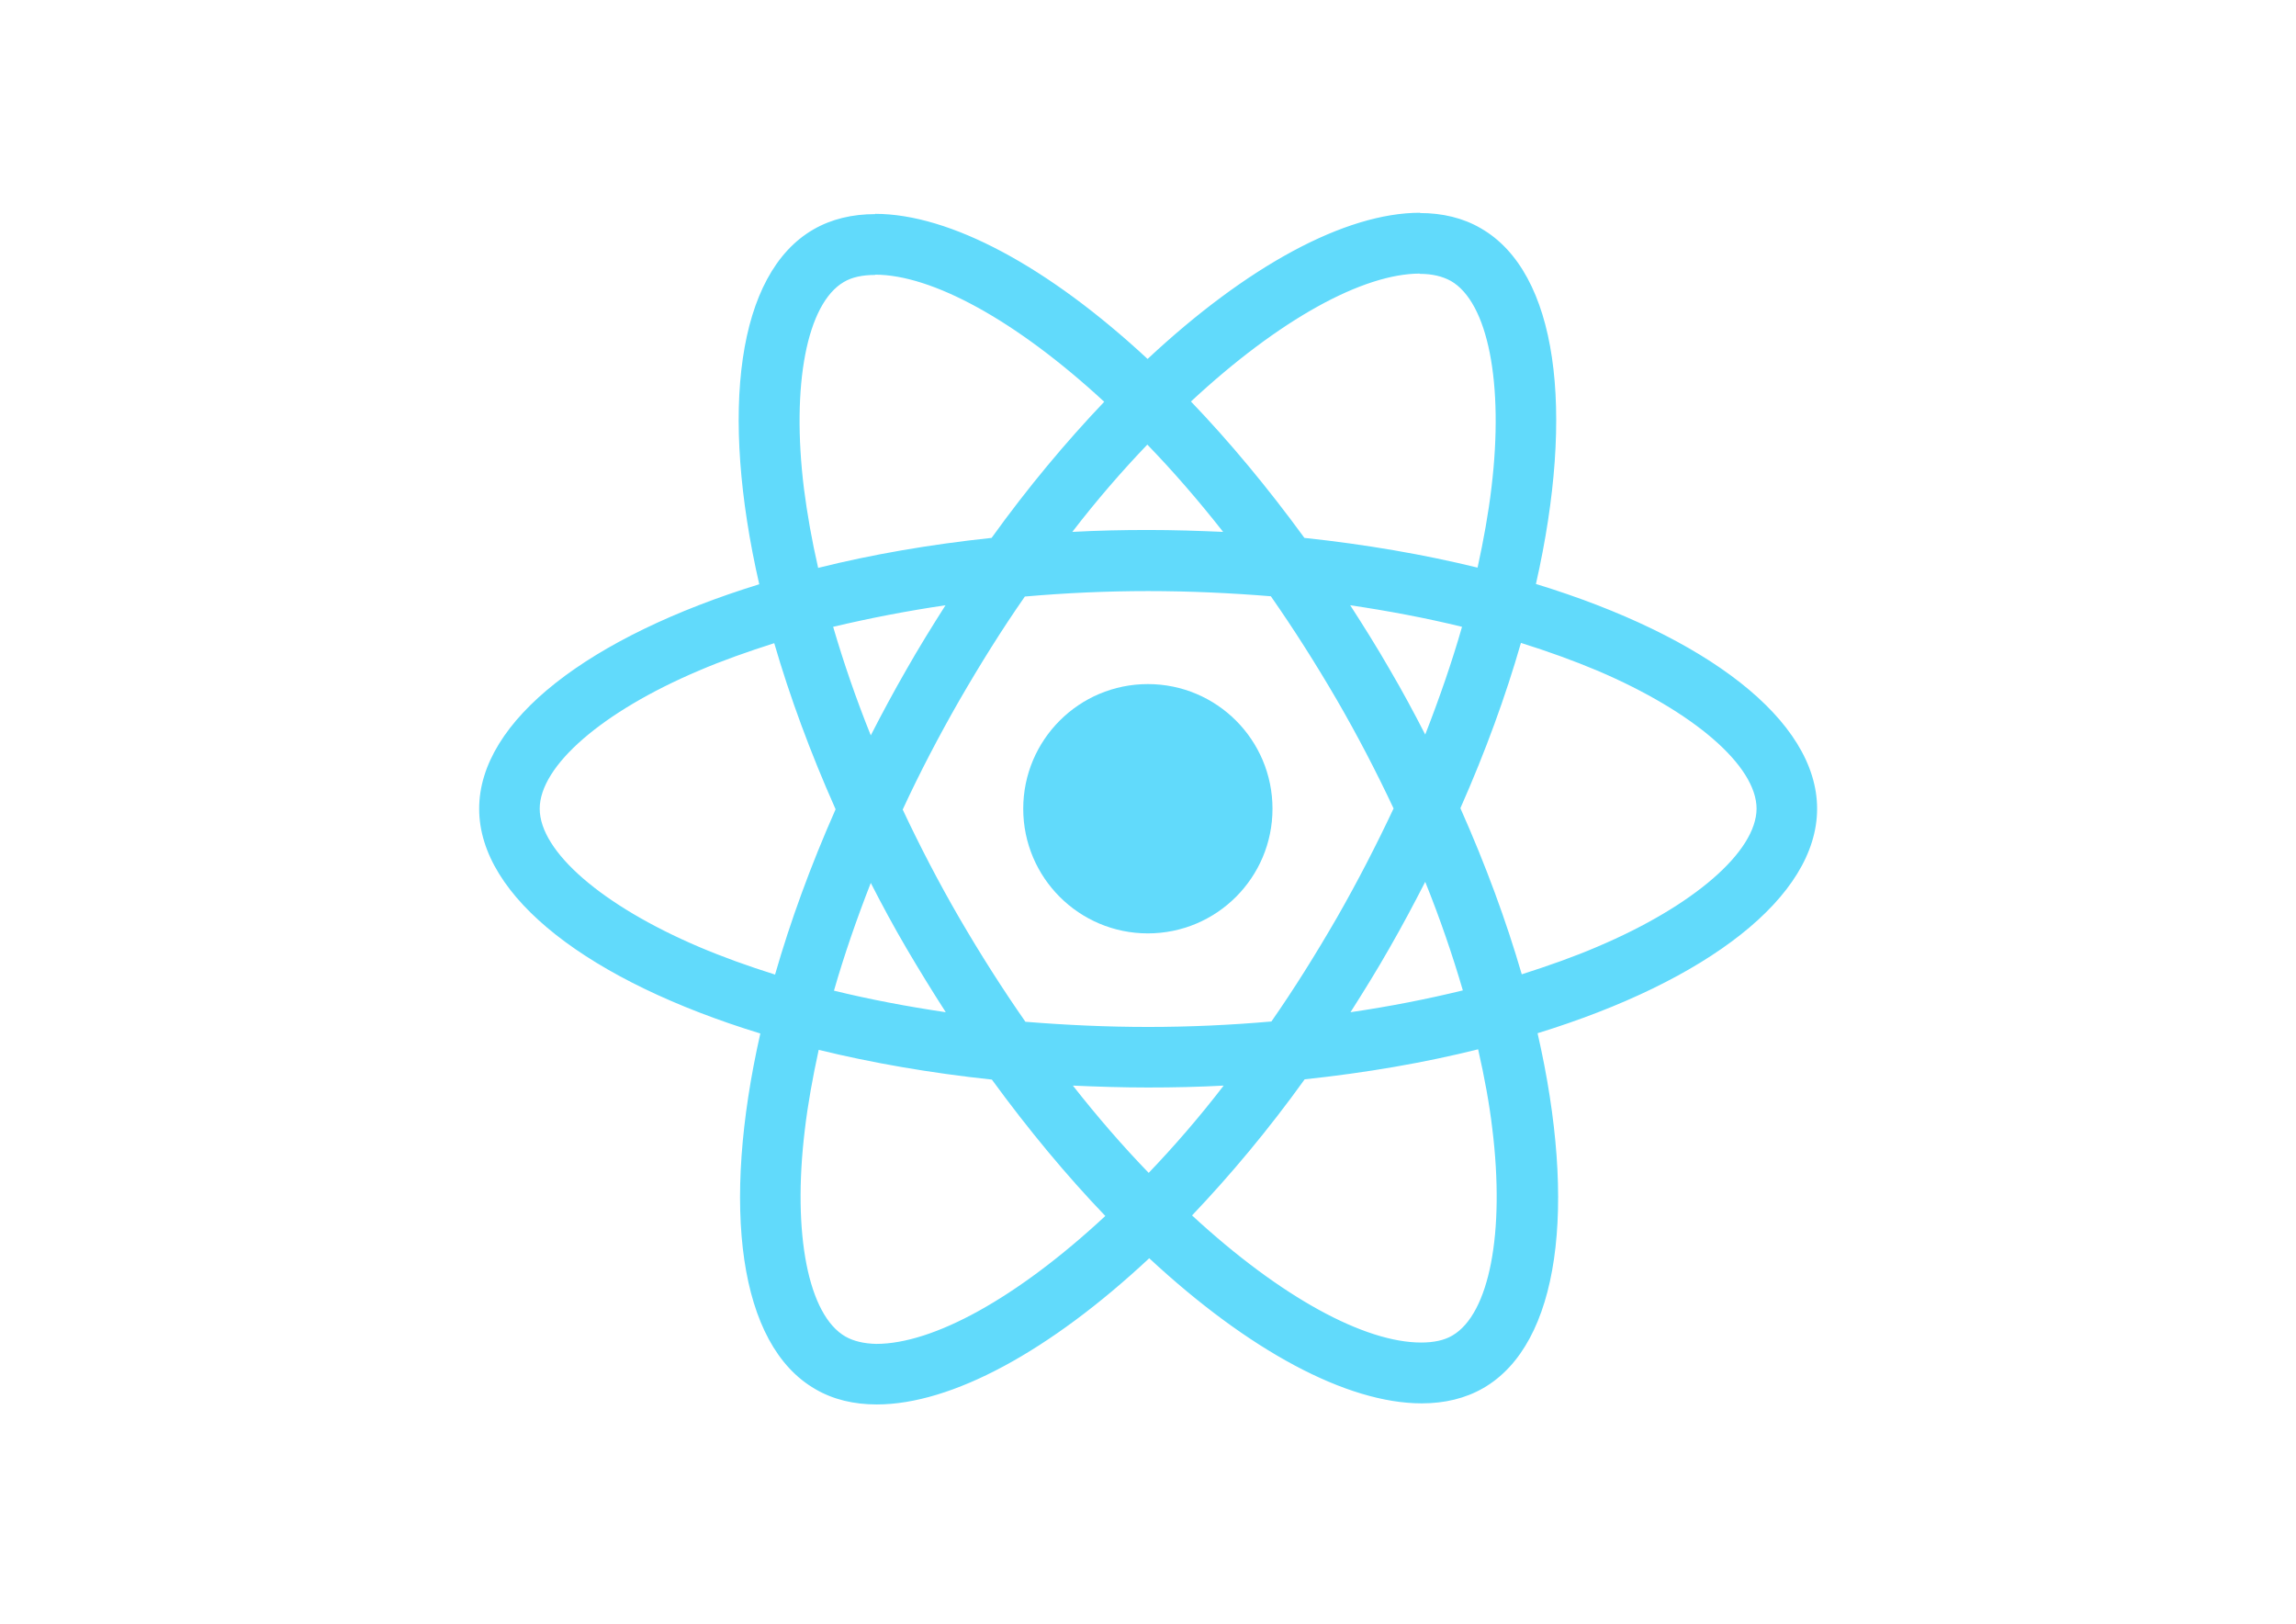
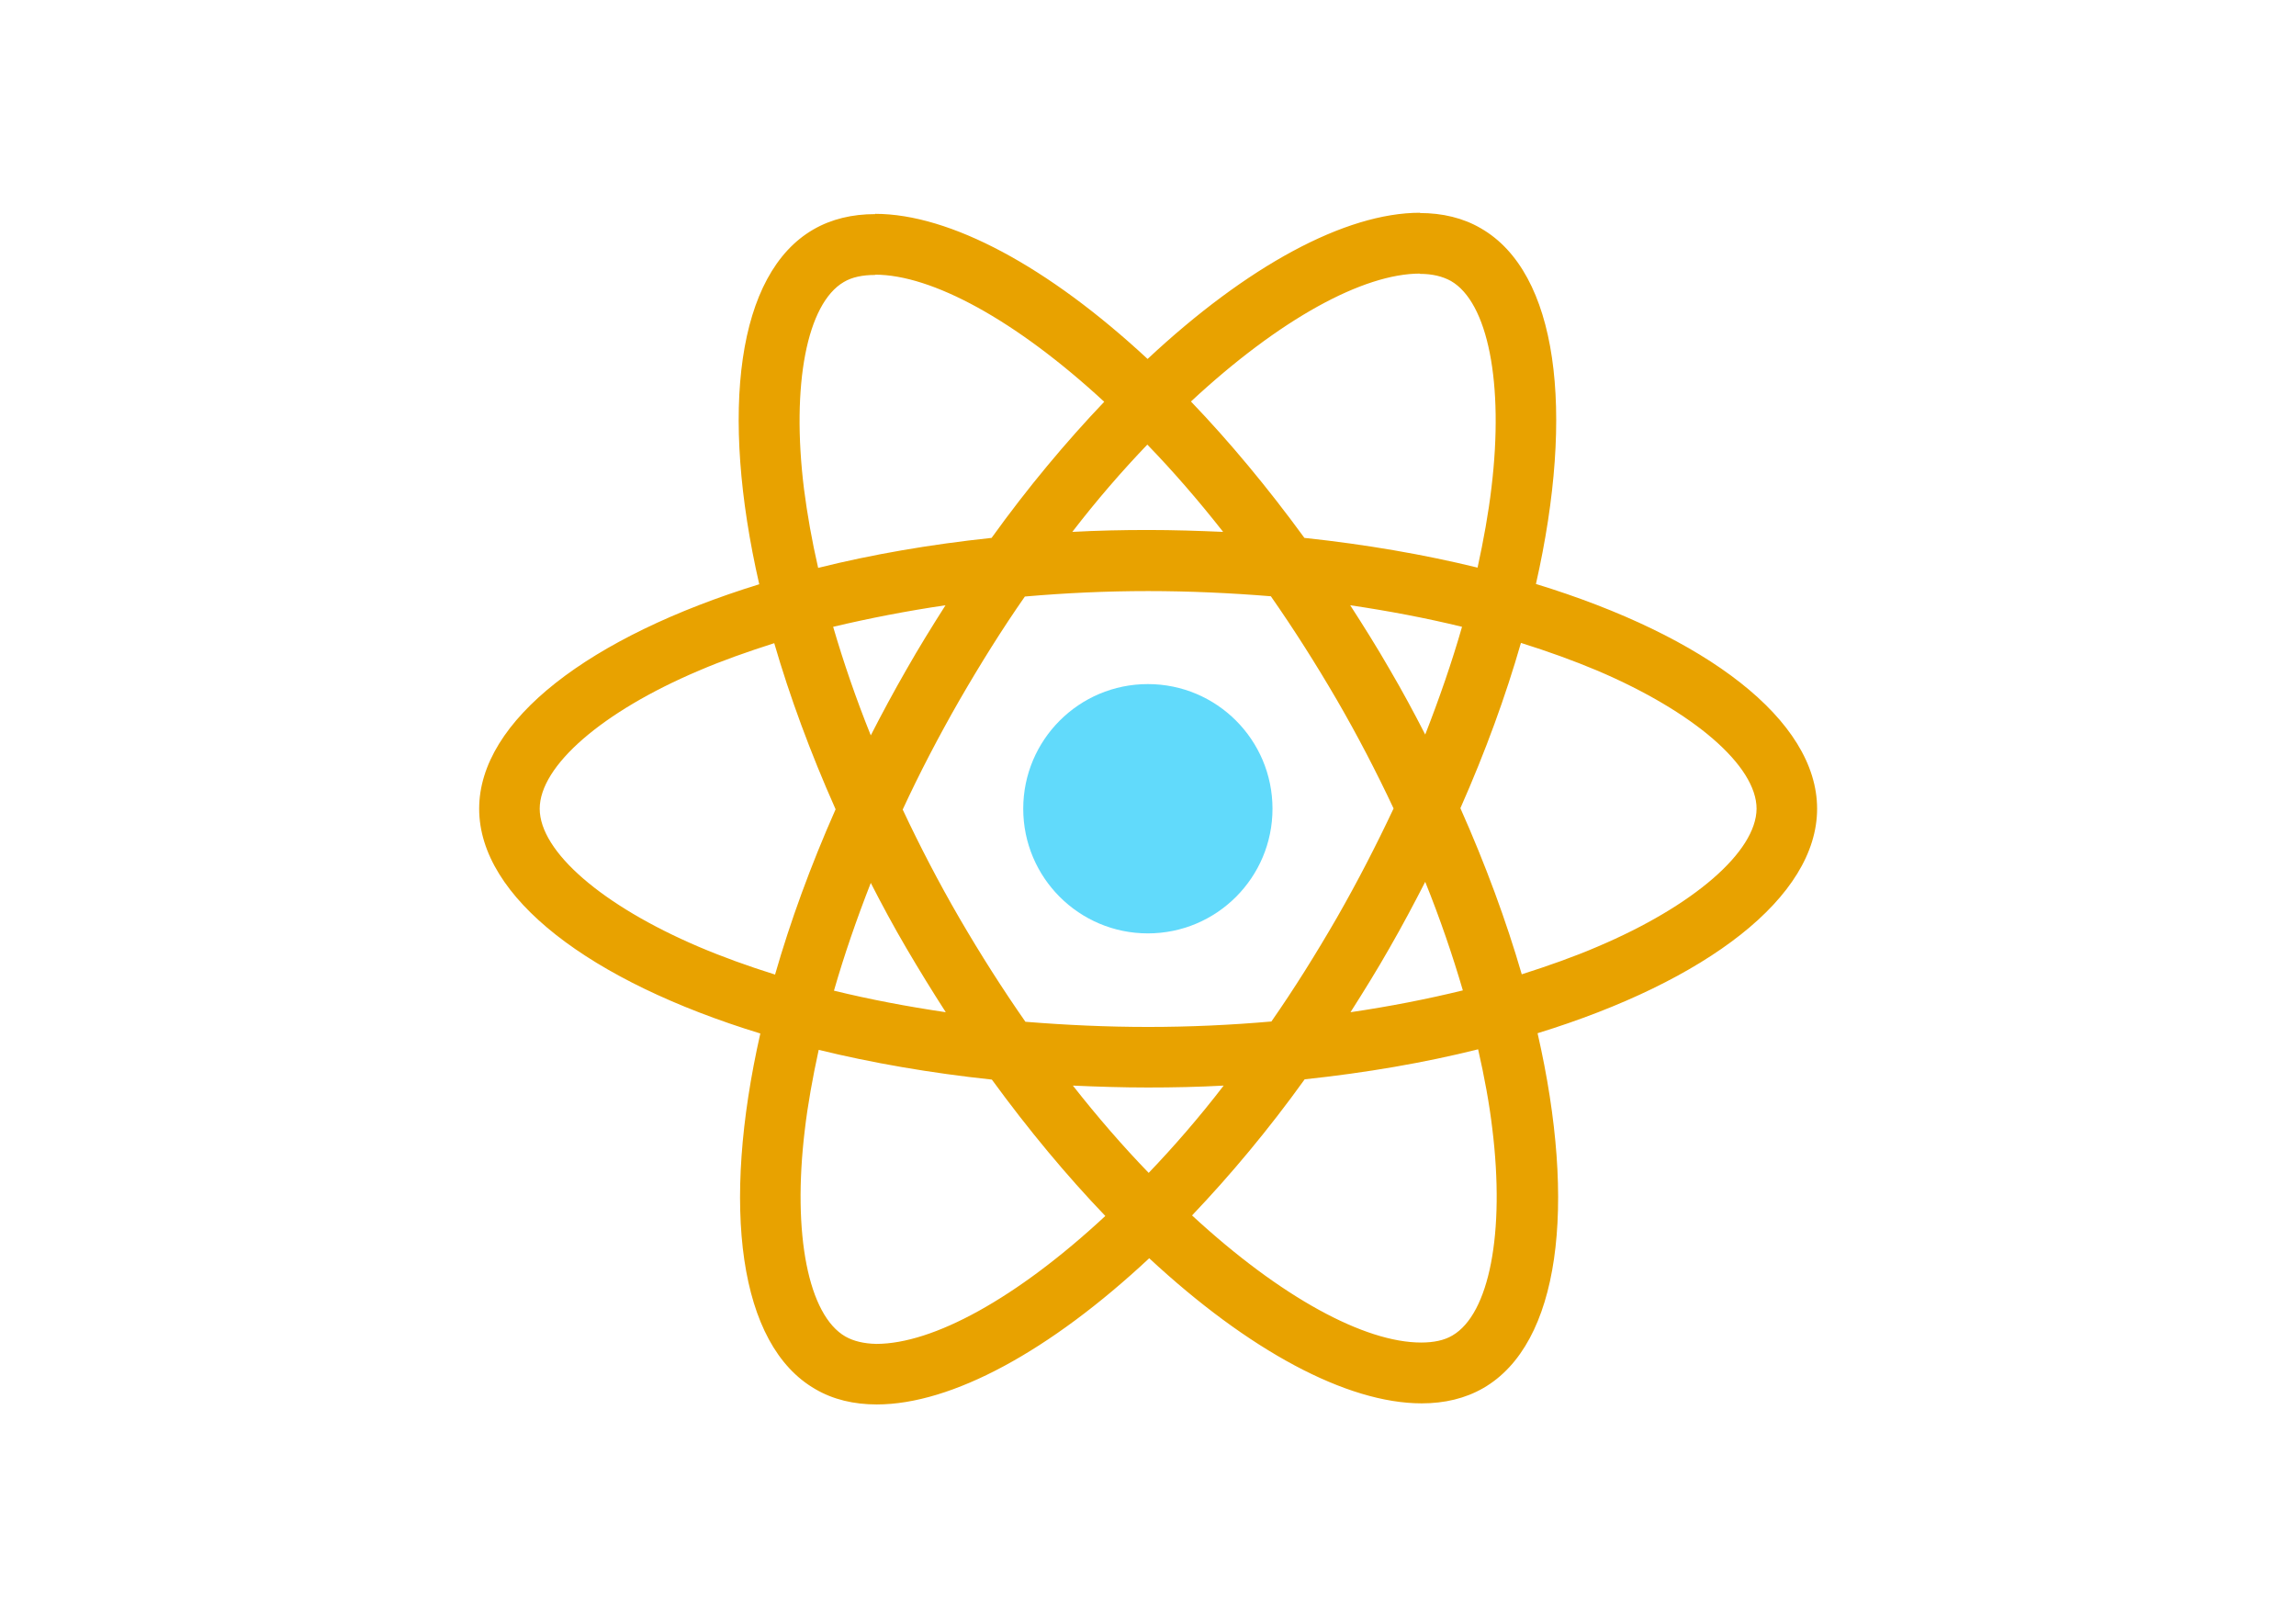
<svg xmlns="http://www.w3.org/2000/svg" viewBox="0 0 841.9 595.3">
  <g fill="#61DAFB">
-     <path d="M666.3 296.5c0-32.5-40.7-63.3-103.1-82.4 14.4-63.6 8-114.2-20.2-130.4-6.5-3.8-14.1-5.6-22.4-5.6v22.3c4.6 0 8.3.9 11.4 2.6 13.6 7.8 19.5 37.5 14.9 75.7-1.1 9.4-2.9 19.3-5.1 29.4-19.6-4.8-41-8.5-63.5-10.9-13.5-18.5-27.5-35.3-41.6-50 32.6-30.3 63.2-46.9 84-46.9V78c-27.5 0-63.5 19.6-99.9 53.6-36.4-33.8-72.4-53.2-99.9-53.2v22.3c20.7 0 51.4 16.5 84 46.6-14 14.7-28 31.4-41.3 49.9-22.6 2.4-44 6.1-63.6 11-2.3-10-4-19.7-5.2-29-4.7-38.2 1.1-67.9 14.6-75.8 3-1.8 6.9-2.6 11.5-2.6V78.5c-8.4 0-16 1.8-22.6 5.6-28.1 16.2-34.4 66.7-19.9 130.1-62.2 19.2-102.7 49.9-102.7 82.3 0 32.5 40.7 63.3 103.1 82.4-14.4 63.6-8 114.2 20.2 130.4 6.5 3.8 14.1 5.6 22.5 5.6 27.5 0 63.5-19.6 99.9-53.6 36.4 33.8 72.4 53.2 99.9 53.2 8.4 0 16-1.8 22.6-5.6 28.1-16.2 34.4-66.7 19.9-130.1 62-19.1 102.5-49.9 102.5-82.3zm-130.2-66.7c-3.7 12.9-8.3 26.2-13.5 39.5-4.1-8-8.4-16-13.1-24-4.6-8-9.5-15.8-14.4-23.4 14.2 2.1 27.9 4.7 41 7.9zm-45.8 106.5c-7.8 13.5-15.8 26.3-24.1 38.2-14.9 1.3-30 2-45.2 2-15.1 0-30.2-.7-45-1.9-8.3-11.9-16.4-24.6-24.2-38-7.6-13.1-14.5-26.4-20.8-39.8 6.2-13.4 13.2-26.8 20.7-39.9 7.8-13.5 15.8-26.3 24.1-38.2 14.9-1.3 30-2 45.2-2 15.1 0 30.2.7 45 1.9 8.3 11.9 16.4 24.6 24.2 38 7.6 13.1 14.5 26.4 20.8 39.8-6.3 13.4-13.2 26.8-20.7 39.9zm32.3-13c5.4 13.4 10 26.8 13.8 39.8-13.1 3.2-26.9 5.9-41.2 8 4.9-7.7 9.8-15.6 14.4-23.7 4.6-8 8.9-16.1 13-24.1zM421.2 430c-9.3-9.6-18.6-20.3-27.8-32 9 .4 18.2.7 27.5.7 9.4 0 18.7-.2 27.8-.7-9 11.7-18.3 22.4-27.5 32zm-74.4-58.9c-14.2-2.1-27.9-4.7-41-7.9 3.7-12.9 8.3-26.2 13.5-39.5 4.1 8 8.4 16 13.1 24 4.7 8 9.5 15.8 14.4 23.4zM420.7 163c9.3 9.6 18.6 20.3 27.8 32-9-.4-18.2-.7-27.5-.7-9.4 0-18.7.2-27.8.7 9-11.7 18.3-22.4 27.5-32zm-74 58.9c-4.9 7.7-9.8 15.6-14.4 23.7-4.6 8-8.9 16-13 24-5.4-13.4-10-26.8-13.8-39.8 13.1-3.1 26.9-5.8 41.2-7.9zm-90.5 125.2c-35.4-15.1-58.3-34.9-58.3-50.6 0-15.7 22.9-35.6 58.3-50.6 8.6-3.7 18-7 27.7-10.1 5.7 19.6 13.2 40 22.5 60.9-9.2 20.8-16.6 41.1-22.2 60.6-9.9-3.1-19.3-6.5-28-10.2zM310 490c-13.6-7.8-19.5-37.5-14.9-75.7 1.1-9.4 2.9-19.3 5.1-29.4 19.6 4.8 41 8.5 63.5 10.9 13.5 18.5 27.5 35.3 41.6 50-32.6 30.3-63.2 46.9-84 46.9-4.5-.1-8.3-1-11.3-2.7zm237.2-76.2c4.7 38.2-1.1 67.9-14.6 75.8-3 1.8-6.9 2.6-11.5 2.6-20.7 0-51.4-16.5-84-46.6 14-14.7 28-31.4 41.3-49.9 22.6-2.4 44-6.1 63.6-11 2.3 10.1 4.1 19.8 5.2 29.1zm38.5-66.7c-8.6 3.7-18 7-27.7 10.1-5.7-19.6-13.2-40-22.5-60.9 9.2-20.8 16.6-41.1 22.2-60.6 9.9 3.1 19.3 6.5 28.1 10.2 35.4 15.1 58.3 34.9 58.3 50.6-.1 15.7-23 35.6-58.4 50.6zM320.8 78.4z" />
+     <path fill="#E8A200" d="M666.3 296.5c0-32.5-40.7-63.3-103.1-82.4 14.4-63.6 8-114.2-20.2-130.4-6.5-3.8-14.1-5.6-22.4-5.6v22.3c4.6 0 8.3.9 11.4 2.6 13.6 7.8 19.5 37.5 14.9 75.7-1.1 9.4-2.9 19.3-5.1 29.4-19.6-4.8-41-8.5-63.5-10.9-13.5-18.5-27.5-35.3-41.6-50 32.6-30.3 63.2-46.9 84-46.9V78c-27.5 0-63.5 19.6-99.9 53.6-36.4-33.8-72.4-53.2-99.9-53.2v22.3c20.7 0 51.4 16.5 84 46.6-14 14.7-28 31.4-41.3 49.9-22.6 2.4-44 6.1-63.6 11-2.3-10-4-19.7-5.2-29-4.7-38.2 1.1-67.9 14.6-75.8 3-1.8 6.9-2.6 11.5-2.6V78.5c-8.4 0-16 1.8-22.6 5.6-28.1 16.2-34.4 66.7-19.9 130.1-62.2 19.2-102.7 49.9-102.7 82.3 0 32.5 40.7 63.3 103.1 82.4-14.4 63.6-8 114.2 20.2 130.4 6.5 3.8 14.1 5.6 22.5 5.6 27.5 0 63.5-19.6 99.9-53.6 36.4 33.8 72.4 53.2 99.9 53.2 8.4 0 16-1.8 22.6-5.6 28.1-16.2 34.4-66.7 19.9-130.1 62-19.1 102.5-49.9 102.5-82.3zm-130.2-66.7c-3.7 12.9-8.3 26.2-13.5 39.5-4.1-8-8.4-16-13.1-24-4.6-8-9.5-15.8-14.4-23.4 14.2 2.1 27.9 4.7 41 7.9zm-45.8 106.5c-7.8 13.5-15.8 26.3-24.1 38.2-14.9 1.3-30 2-45.2 2-15.1 0-30.2-.7-45-1.9-8.3-11.9-16.4-24.6-24.2-38-7.6-13.1-14.5-26.4-20.8-39.8 6.2-13.4 13.2-26.8 20.7-39.9 7.8-13.5 15.8-26.3 24.1-38.2 14.9-1.3 30-2 45.2-2 15.1 0 30.2.7 45 1.9 8.3 11.9 16.4 24.6 24.2 38 7.6 13.1 14.5 26.4 20.8 39.8-6.3 13.4-13.2 26.8-20.7 39.9zm32.3-13c5.4 13.4 10 26.8 13.8 39.8-13.1 3.2-26.9 5.9-41.2 8 4.9-7.7 9.8-15.6 14.4-23.7 4.6-8 8.9-16.1 13-24.1zM421.2 430c-9.3-9.6-18.6-20.3-27.8-32 9 .4 18.2.7 27.5.7 9.4 0 18.7-.2 27.8-.7-9 11.7-18.3 22.4-27.5 32zm-74.4-58.9c-14.2-2.1-27.9-4.7-41-7.9 3.7-12.9 8.3-26.2 13.5-39.5 4.1 8 8.4 16 13.1 24 4.7 8 9.5 15.8 14.4 23.4zM420.7 163c9.3 9.6 18.6 20.3 27.8 32-9-.4-18.2-.7-27.5-.7-9.4 0-18.7.2-27.8.7 9-11.7 18.3-22.4 27.5-32zm-74 58.9c-4.9 7.7-9.8 15.6-14.4 23.7-4.6 8-8.9 16-13 24-5.4-13.4-10-26.8-13.8-39.8 13.1-3.1 26.9-5.8 41.2-7.9zm-90.5 125.2c-35.4-15.1-58.3-34.9-58.3-50.6 0-15.7 22.9-35.6 58.3-50.6 8.6-3.7 18-7 27.7-10.1 5.7 19.6 13.2 40 22.5 60.9-9.2 20.8-16.6 41.1-22.2 60.6-9.9-3.1-19.3-6.5-28-10.2zM310 490c-13.6-7.8-19.5-37.5-14.9-75.7 1.1-9.4 2.9-19.3 5.1-29.4 19.6 4.8 41 8.5 63.5 10.9 13.5 18.5 27.5 35.3 41.6 50-32.6 30.3-63.2 46.9-84 46.9-4.5-.1-8.3-1-11.3-2.7zm237.2-76.2c4.7 38.2-1.1 67.9-14.6 75.8-3 1.8-6.9 2.6-11.5 2.6-20.7 0-51.4-16.5-84-46.6 14-14.7 28-31.4 41.3-49.9 22.6-2.4 44-6.1 63.6-11 2.3 10.1 4.1 19.8 5.2 29.1zm38.5-66.7c-8.6 3.7-18 7-27.7 10.1-5.7-19.6-13.2-40-22.5-60.9 9.2-20.8 16.6-41.1 22.2-60.6 9.9 3.1 19.3 6.5 28.1 10.2 35.4 15.1 58.3 34.9 58.3 50.6-.1 15.7-23 35.6-58.4 50.6zM320.8 78.4z" />
    <circle cx="420.9" cy="296.5" r="45.7" />
-     <path d="M520.5 78.1z" />
+     <path fill="#E8A200" d="M520.5 78.1z" />
  </g>
</svg>
